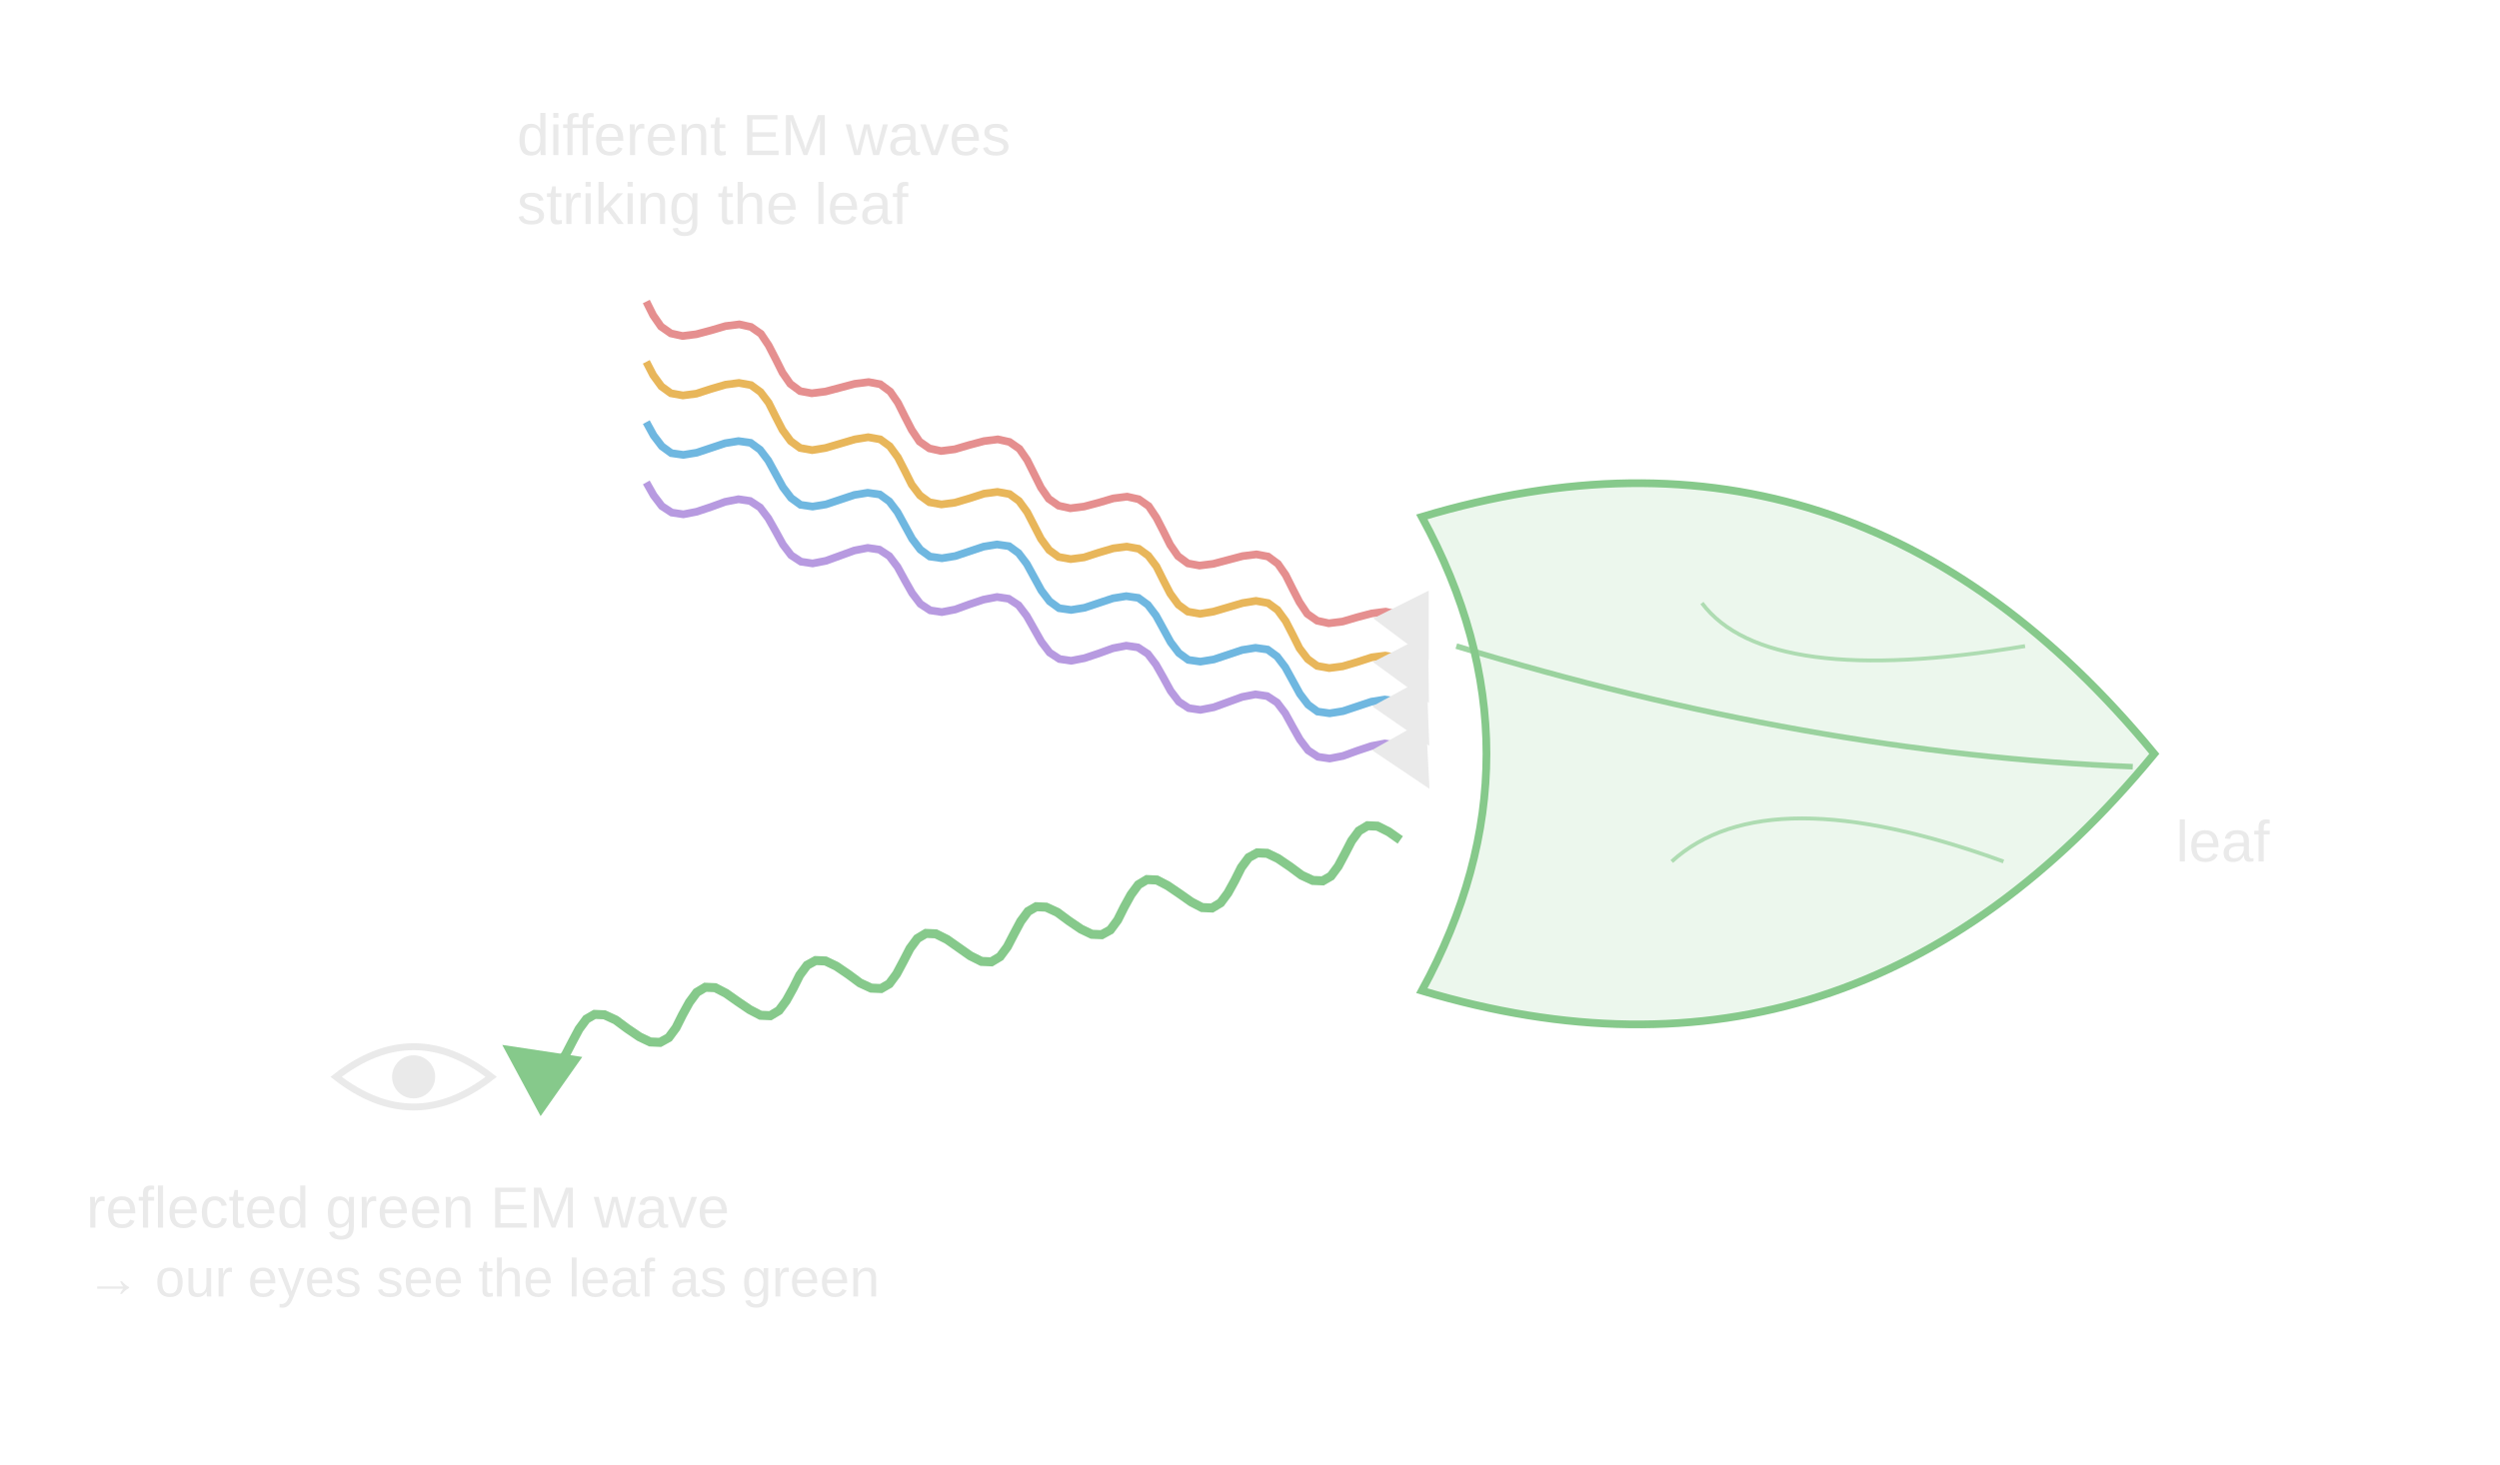
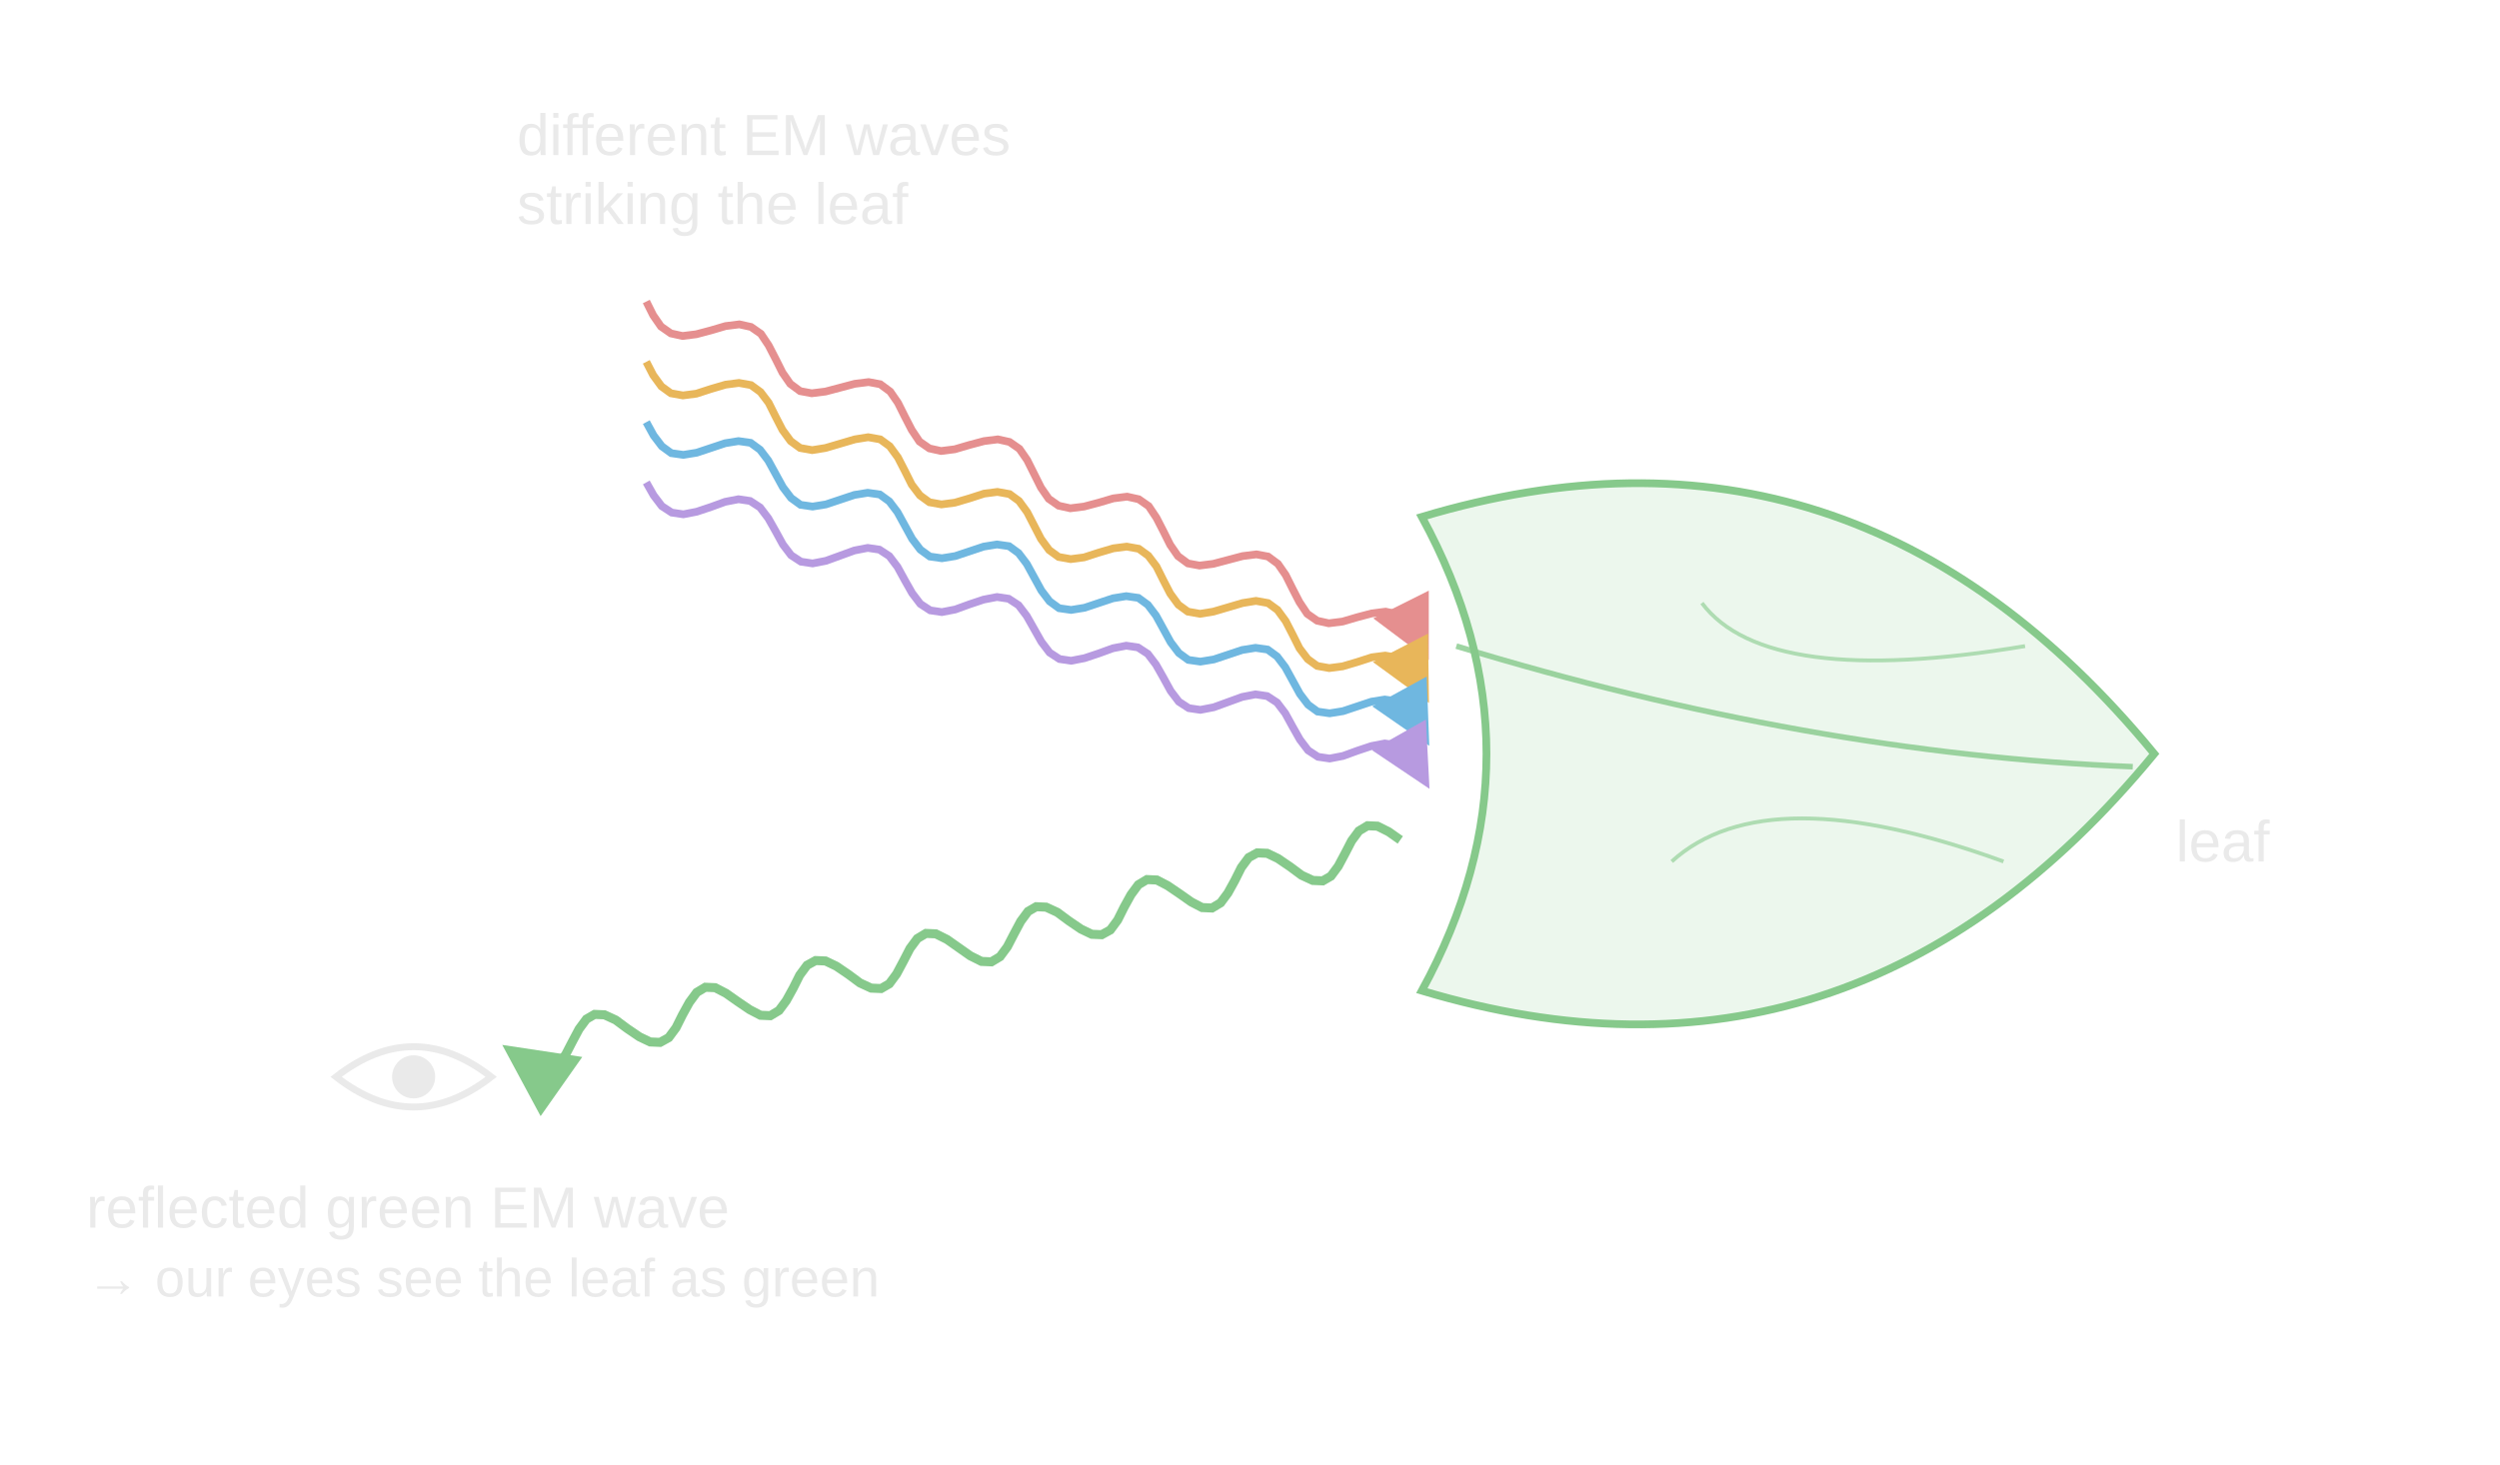
<svg xmlns="http://www.w3.org/2000/svg" viewBox="0 0 580 340" font-family="Segoe UI, Arial, sans-serif">
  <style> text{fill:#EAEAEA;} .leader{stroke:#9AA0A6;stroke-width:1.1;} </style>
  <defs>
    <marker id="ah" markerWidth="8" markerHeight="8" refX="6" refY="4" orient="auto">
      <path d="M0,0 L8,4 L0,8 z" fill="#EAEAEA" />
+     </marker>
+     <marker id="ah-b79ae0" markerWidth="8" markerHeight="8" refX="6" refY="4" orient="auto">
+       <path d="M0,0 L8,4 L0,8 z" fill="#B79AE0" />
+     </marker>
+     <marker id="ah-6fb7e0" markerWidth="8" markerHeight="8" refX="6" refY="4" orient="auto">
+       <path d="M0,0 L8,4 L0,8 z" fill="#6FB7E0" />
+     </marker>
+     <marker id="ah-e8b65a" markerWidth="8" markerHeight="8" refX="6" refY="4" orient="auto">
+       <path d="M0,0 L8,4 L0,8 z" fill="#E8B65A" />
+     </marker>
+     <marker id="ah-e58f8f" markerWidth="8" markerHeight="8" refX="6" refY="4" orient="auto">
+       <path d="M0,0 L8,4 L0,8 z" fill="#E58F8F" />
    </marker>
    <marker id="ag" markerWidth="8" markerHeight="8" refX="6" refY="4" orient="auto">
      <path d="M0,0 L8,4 L0,8 z" fill="#86C98B" />
    </marker>
  </defs>
  <g>
    <path d="M330,120 Q430,90 500,175 Q430,260 330,230 Q360,175 330,120 Z" fill="#86C98B" fill-opacity="0.16" stroke="#86C98B" stroke-width="1.8" />
    <path d="M338,150 Q420,175 495,178" fill="none" stroke="#86C98B" stroke-width="1.3" opacity="0.8" />
    <path d="M395,140 Q410,160 470,150" fill="none" stroke="#86C98B" stroke-width="0.9" opacity="0.6" />
    <path d="M388,200 Q410,180 465,200" fill="none" stroke="#86C98B" stroke-width="0.9" opacity="0.6" />
  </g>
  <text x="505" y="200" font-size="13.5" fill="#86C98B">leaf</text>
-   <path d="M150.0,70.0 L151.6,73.2 L153.4,75.8 L155.7,77.4 L158.4,78.0 L161.6,77.6 L165.0,76.7 L168.4,75.7 L171.6,75.3 L174.3,75.9 L176.6,77.5 L178.4,80.2 L180.0,83.3 L181.6,86.5 L183.4,89.1 L185.7,90.8 L188.4,91.3 L191.6,90.9 L195.0,90.0 L198.4,89.1 L201.6,88.7 L204.3,89.2 L206.6,90.9 L208.4,93.5 L210.0,96.7 L211.6,99.8 L213.4,102.5 L215.7,104.1 L218.4,104.7 L221.6,104.3 L225.0,103.3 L228.4,102.4 L231.6,102.0 L234.3,102.6 L236.6,104.2 L238.4,106.8 L240.0,110.0 L241.6,113.2 L243.4,115.8 L245.7,117.4 L248.4,118.0 L251.6,117.6 L255.0,116.7 L258.4,115.7 L261.6,115.3 L264.3,115.9 L266.6,117.5 L268.4,120.2 L270.0,123.3 L271.6,126.5 L273.4,129.1 L275.7,130.8 L278.4,131.3 L281.6,130.9 L285.0,130.0 L288.4,129.1 L291.6,128.7 L294.3,129.2 L296.6,130.9 L298.4,133.5 L300.0,136.7 L301.6,139.8 L303.4,142.5 L305.7,144.1 L308.4,144.7 L311.6,144.3 L315.0,143.3 L318.4,142.4 L321.6,142.0 L324.3,142.6 L326.6,144.2 L328.4,146.8 L330.0,150.0" fill="none" stroke="#E58F8F" stroke-width="1.8" marker-end="url(#ah)" />
-   <path d="M150.0,84.0 L151.6,87.1 L153.5,89.7 L155.7,91.3 L158.5,91.8 L161.6,91.4 L165.0,90.3 L168.4,89.3 L171.5,88.9 L174.3,89.4 L176.5,91.0 L178.4,93.5 L180.0,96.7 L181.6,99.8 L183.5,102.4 L185.7,104.0 L188.5,104.5 L191.6,104.0 L195.0,103.0 L198.4,102.0 L201.5,101.5 L204.3,102.0 L206.5,103.6 L208.4,106.2 L210.0,109.3 L211.6,112.5 L213.5,115.0 L215.7,116.6 L218.5,117.1 L221.6,116.7 L225.0,115.7 L228.4,114.6 L231.5,114.2 L234.3,114.7 L236.5,116.3 L238.4,118.9 L240.0,122.0 L241.6,125.1 L243.5,127.7 L245.7,129.3 L248.5,129.8 L251.6,129.4 L255.0,128.3 L258.4,127.3 L261.5,126.9 L264.3,127.4 L266.5,129.0 L268.4,131.5 L270.0,134.7 L271.6,137.8 L273.5,140.4 L275.7,142.0 L278.5,142.5 L281.6,142.0 L285.0,141.0 L288.4,140.0 L291.5,139.5 L294.3,140.0 L296.5,141.6 L298.4,144.2 L300.0,147.3 L301.6,150.5 L303.5,153.0 L305.7,154.6 L308.5,155.1 L311.6,154.7 L315.0,153.7 L318.4,152.6 L321.5,152.2 L324.3,152.7 L326.5,154.3 L328.4,156.9 L330.0,160.0" fill="none" stroke="#E8B65A" stroke-width="1.8" marker-end="url(#ah)" />
-   <path d="M150.0,98.0 L151.7,101.1 L153.6,103.6 L155.8,105.2 L158.6,105.6 L161.7,105.1 L165.0,104.0 L168.3,102.9 L171.4,102.4 L174.2,102.8 L176.4,104.4 L178.3,106.9 L180.0,110.0 L181.7,113.1 L183.6,115.6 L185.8,117.2 L188.6,117.6 L191.7,117.1 L195.0,116.0 L198.3,114.9 L201.4,114.4 L204.2,114.8 L206.4,116.4 L208.3,118.9 L210.0,122.0 L211.7,125.1 L213.6,127.6 L215.8,129.2 L218.6,129.6 L221.7,129.1 L225.0,128.0 L228.3,126.9 L231.4,126.4 L234.2,126.8 L236.4,128.4 L238.3,130.9 L240.0,134.0 L241.7,137.1 L243.6,139.6 L245.8,141.2 L248.6,141.6 L251.7,141.1 L255.0,140.0 L258.3,138.9 L261.4,138.4 L264.2,138.8 L266.4,140.4 L268.3,142.9 L270.0,146.0 L271.7,149.1 L273.6,151.6 L275.8,153.2 L278.6,153.6 L281.7,153.1 L285.0,152.0 L288.3,150.9 L291.4,150.4 L294.2,150.8 L296.4,152.4 L298.3,154.9 L300.0,158.0 L301.7,161.1 L303.6,163.6 L305.8,165.2 L308.6,165.6 L311.7,165.1 L315.0,164.0 L318.3,162.9 L321.4,162.4 L324.2,162.8 L326.4,164.4 L328.3,166.9 L330.0,170.0" fill="none" stroke="#6FB7E0" stroke-width="1.8" marker-end="url(#ah)" />
-   <path d="M150.0,112.0 L151.7,115.0 L153.6,117.5 L155.9,119.0 L158.6,119.4 L161.7,118.8 L165.0,117.7 L168.3,116.5 L171.4,115.9 L174.1,116.3 L176.4,117.8 L178.3,120.3 L180.0,123.3 L181.7,126.4 L183.6,128.9 L185.9,130.4 L188.6,130.8 L191.7,130.2 L195.0,129.0 L198.3,127.8 L201.4,127.2 L204.1,127.6 L206.4,129.1 L208.3,131.6 L210.0,134.7 L211.7,137.7 L213.6,140.2 L215.9,141.7 L218.6,142.1 L221.7,141.5 L225.0,140.3 L228.3,139.2 L231.4,138.6 L234.1,139.0 L236.4,140.5 L238.3,143.0 L240.0,146.0 L241.7,149.0 L243.6,151.5 L245.9,153.0 L248.6,153.4 L251.7,152.8 L255.0,151.7 L258.3,150.5 L261.4,149.9 L264.1,150.3 L266.4,151.8 L268.3,154.3 L270.0,157.3 L271.7,160.4 L273.6,162.9 L275.9,164.4 L278.6,164.8 L281.7,164.2 L285.0,163.0 L288.3,161.8 L291.4,161.2 L294.1,161.6 L296.4,163.1 L298.3,165.6 L300.0,168.7 L301.7,171.7 L303.6,174.2 L305.9,175.7 L308.6,176.1 L311.7,175.5 L315.0,174.3 L318.3,173.2 L321.4,172.6 L324.1,173.0 L326.4,174.5 L328.3,177.0 L330.0,180.0" fill="none" stroke="#B79AE0" stroke-width="1.8" marker-end="url(#ah)" />
+   <path d="M150.0,70.0 L151.6,73.2 L153.4,75.8 L155.7,77.4 L158.4,78.0 L161.6,77.6 L165.0,76.7 L168.4,75.7 L171.6,75.3 L174.3,75.9 L176.6,77.5 L178.4,80.2 L180.0,83.3 L181.6,86.5 L183.4,89.1 L185.7,90.8 L188.4,91.3 L191.6,90.9 L195.0,90.0 L198.4,89.1 L201.6,88.7 L204.3,89.2 L206.6,90.9 L208.4,93.5 L210.0,96.7 L211.6,99.8 L213.4,102.5 L215.7,104.1 L218.4,104.7 L221.6,104.3 L225.0,103.3 L228.4,102.4 L231.6,102.0 L234.3,102.6 L236.6,104.2 L238.4,106.8 L240.0,110.0 L241.6,113.2 L243.4,115.8 L245.7,117.4 L248.4,118.0 L251.6,117.6 L255.0,116.7 L258.4,115.7 L261.6,115.3 L264.3,115.9 L266.6,117.5 L268.4,120.2 L270.0,123.3 L271.6,126.5 L273.4,129.1 L275.7,130.8 L278.4,131.3 L281.6,130.9 L285.0,130.0 L288.4,129.1 L291.6,128.7 L294.3,129.2 L296.6,130.9 L298.4,133.5 L300.0,136.7 L301.6,139.8 L303.4,142.5 L305.7,144.1 L308.4,144.7 L311.6,144.3 L315.0,143.3 L318.4,142.4 L321.6,142.0 L324.3,142.6 L326.6,144.2 L328.4,146.8 L330.0,150.0" fill="none" stroke="#E58F8F" stroke-width="1.8" marker-end="url(#ah-e58f8f)" />
+   <path d="M150.0,84.0 L151.6,87.1 L153.5,89.7 L155.7,91.3 L158.5,91.8 L161.6,91.4 L165.0,90.3 L168.4,89.3 L171.5,88.9 L174.3,89.4 L176.5,91.0 L178.4,93.5 L180.0,96.7 L181.6,99.8 L183.5,102.4 L185.7,104.0 L188.5,104.5 L191.6,104.0 L195.0,103.0 L198.4,102.0 L201.5,101.5 L204.3,102.0 L206.5,103.6 L208.4,106.2 L210.0,109.3 L211.6,112.5 L213.5,115.0 L215.7,116.6 L218.5,117.1 L221.6,116.7 L225.0,115.7 L228.4,114.6 L231.5,114.2 L234.3,114.7 L236.5,116.3 L238.4,118.9 L240.0,122.0 L241.6,125.1 L243.5,127.7 L245.7,129.3 L248.5,129.8 L251.6,129.4 L255.0,128.3 L258.4,127.3 L261.5,126.9 L264.3,127.4 L266.5,129.0 L268.4,131.5 L270.0,134.7 L271.6,137.8 L273.5,140.4 L275.7,142.0 L278.5,142.5 L281.6,142.0 L285.0,141.0 L288.4,140.0 L291.5,139.5 L294.3,140.0 L296.5,141.6 L298.4,144.2 L300.0,147.3 L301.6,150.5 L303.5,153.0 L305.7,154.6 L308.5,155.1 L311.6,154.7 L315.0,153.7 L318.4,152.6 L321.5,152.2 L324.3,152.7 L326.5,154.3 L328.4,156.9 L330.0,160.0" fill="none" stroke="#E8B65A" stroke-width="1.8" marker-end="url(#ah-e8b65a)" />
+   <path d="M150.0,98.0 L151.7,101.1 L153.6,103.6 L155.8,105.2 L158.6,105.6 L161.7,105.1 L165.0,104.0 L168.3,102.9 L171.4,102.4 L174.2,102.8 L176.4,104.4 L178.3,106.9 L180.0,110.0 L181.7,113.1 L183.6,115.6 L185.8,117.2 L188.6,117.6 L191.7,117.1 L195.0,116.0 L198.3,114.9 L201.4,114.4 L204.2,114.8 L206.4,116.4 L208.3,118.9 L210.0,122.0 L211.7,125.1 L213.6,127.6 L215.8,129.2 L218.6,129.6 L221.7,129.1 L225.0,128.0 L228.3,126.9 L231.4,126.4 L234.2,126.8 L236.4,128.4 L238.3,130.9 L240.0,134.0 L241.7,137.1 L243.6,139.6 L245.8,141.2 L248.6,141.6 L251.7,141.1 L255.0,140.0 L258.3,138.9 L261.4,138.4 L264.2,138.8 L266.4,140.4 L268.3,142.9 L270.0,146.0 L271.7,149.1 L273.6,151.6 L275.8,153.2 L278.6,153.6 L281.7,153.1 L285.0,152.0 L288.3,150.9 L291.4,150.4 L294.2,150.8 L296.4,152.4 L298.3,154.9 L300.0,158.0 L301.7,161.1 L303.6,163.6 L305.8,165.2 L308.6,165.6 L311.7,165.1 L315.0,164.0 L318.3,162.9 L321.4,162.4 L324.2,162.8 L326.4,164.4 L328.3,166.9 L330.0,170.0" fill="none" stroke="#6FB7E0" stroke-width="1.8" marker-end="url(#ah-6fb7e0)" />
+   <path d="M150.0,112.0 L151.7,115.0 L153.6,117.5 L155.9,119.0 L158.6,119.4 L161.7,118.8 L165.0,117.7 L168.3,116.5 L171.4,115.9 L174.1,116.3 L176.4,117.8 L178.3,120.3 L180.0,123.3 L181.7,126.4 L183.6,128.9 L185.9,130.4 L188.6,130.8 L191.7,130.2 L195.0,129.0 L198.3,127.8 L201.4,127.2 L204.1,127.6 L206.4,129.1 L208.3,131.6 L210.0,134.7 L211.7,137.7 L213.6,140.2 L215.9,141.7 L218.6,142.1 L221.7,141.5 L225.0,140.3 L228.3,139.2 L231.4,138.6 L234.1,139.0 L236.4,140.5 L238.3,143.0 L240.0,146.0 L241.7,149.0 L243.6,151.5 L245.9,153.0 L248.6,153.4 L251.7,152.8 L255.0,151.7 L258.3,150.5 L261.4,149.9 L264.1,150.3 L266.4,151.8 L268.3,154.3 L270.0,157.3 L271.7,160.4 L273.6,162.9 L275.9,164.4 L278.6,164.8 L281.7,164.2 L285.0,163.0 L288.3,161.8 L291.4,161.2 L294.1,161.6 L296.4,163.1 L298.3,165.6 L300.0,168.7 L301.7,171.7 L303.6,174.2 L305.9,175.7 L308.6,176.1 L311.7,175.5 L315.0,174.3 L318.3,173.2 L321.4,172.6 L324.1,173.0 L326.4,174.5 L328.3,177.0 L330.0,180.0" fill="none" stroke="#B79AE0" stroke-width="1.8" marker-end="url(#ah-b79ae0)" />
  <text x="120" y="36" font-size="13.5">different EM waves</text>
  <text x="120" y="52" font-size="13.5">striking the leaf</text>
  <path d="M325.0,195.0 L322.3,193.1 L319.7,191.8 L317.4,191.7 L315.4,192.9 L313.7,195.2 L312.2,198.1 L310.6,201.1 L308.9,203.4 L307.0,204.5 L304.7,204.4 L302.1,203.2 L299.4,201.2 L296.6,199.3 L294.1,198.1 L291.8,198.0 L289.8,199.1 L288.1,201.4 L286.6,204.4 L285.0,207.3 L283.3,209.6 L281.3,210.8 L279.0,210.7 L276.5,209.4 L273.8,207.5 L271.0,205.6 L268.5,204.3 L266.2,204.2 L264.2,205.4 L262.5,207.7 L260.9,210.6 L259.4,213.6 L257.7,215.9 L255.7,217.0 L253.4,216.9 L250.9,215.7 L248.1,213.8 L245.4,211.8 L242.8,210.6 L240.5,210.5 L238.6,211.6 L236.9,213.9 L235.3,216.9 L233.8,219.8 L232.1,222.1 L230.1,223.3 L227.8,223.2 L225.2,221.9 L222.5,220.0 L219.8,218.1 L217.2,216.8 L214.9,216.7 L212.9,217.9 L211.2,220.2 L209.7,223.1 L208.1,226.1 L206.4,228.4 L204.5,229.5 L202.2,229.4 L199.6,228.2 L196.9,226.2 L194.1,224.3 L191.6,223.1 L189.3,223.0 L187.3,224.1 L185.6,226.4 L184.1,229.4 L182.5,232.3 L180.8,234.6 L178.8,235.8 L176.5,235.7 L174.0,234.4 L171.2,232.5 L168.5,230.6 L166.0,229.3 L163.7,229.2 L161.7,230.4 L160.0,232.7 L158.4,235.6 L156.9,238.6 L155.2,240.9 L153.2,242.0 L150.9,241.9 L148.4,240.7 L145.6,238.8 L142.9,236.8 L140.3,235.6 L138.0,235.5 L136.1,236.6 L134.4,238.9 L132.8,241.9 L131.3,244.8 L129.6,247.1 L127.6,248.3 L125.3,248.2 L122.7,246.9 L120.0,245.0" fill="none" stroke="#86C98B" stroke-width="2.1" marker-end="url(#ag)" />
  <text x="20" y="285" font-size="13.5" fill="#86C98B">reflected green EM wave</text>
  <text x="20" y="301" font-size="12.5">→ our eyes see the leaf as green</text>
  <g transform="translate(96,250)">
    <path d="M-18,0 Q0,-14 18,0 Q0,14 -18,0 Z" fill="none" stroke="#EAEAEA" stroke-width="1.6" />
    <circle cx="0" cy="0" r="5" fill="#EAEAEA" />
  </g>
</svg>
